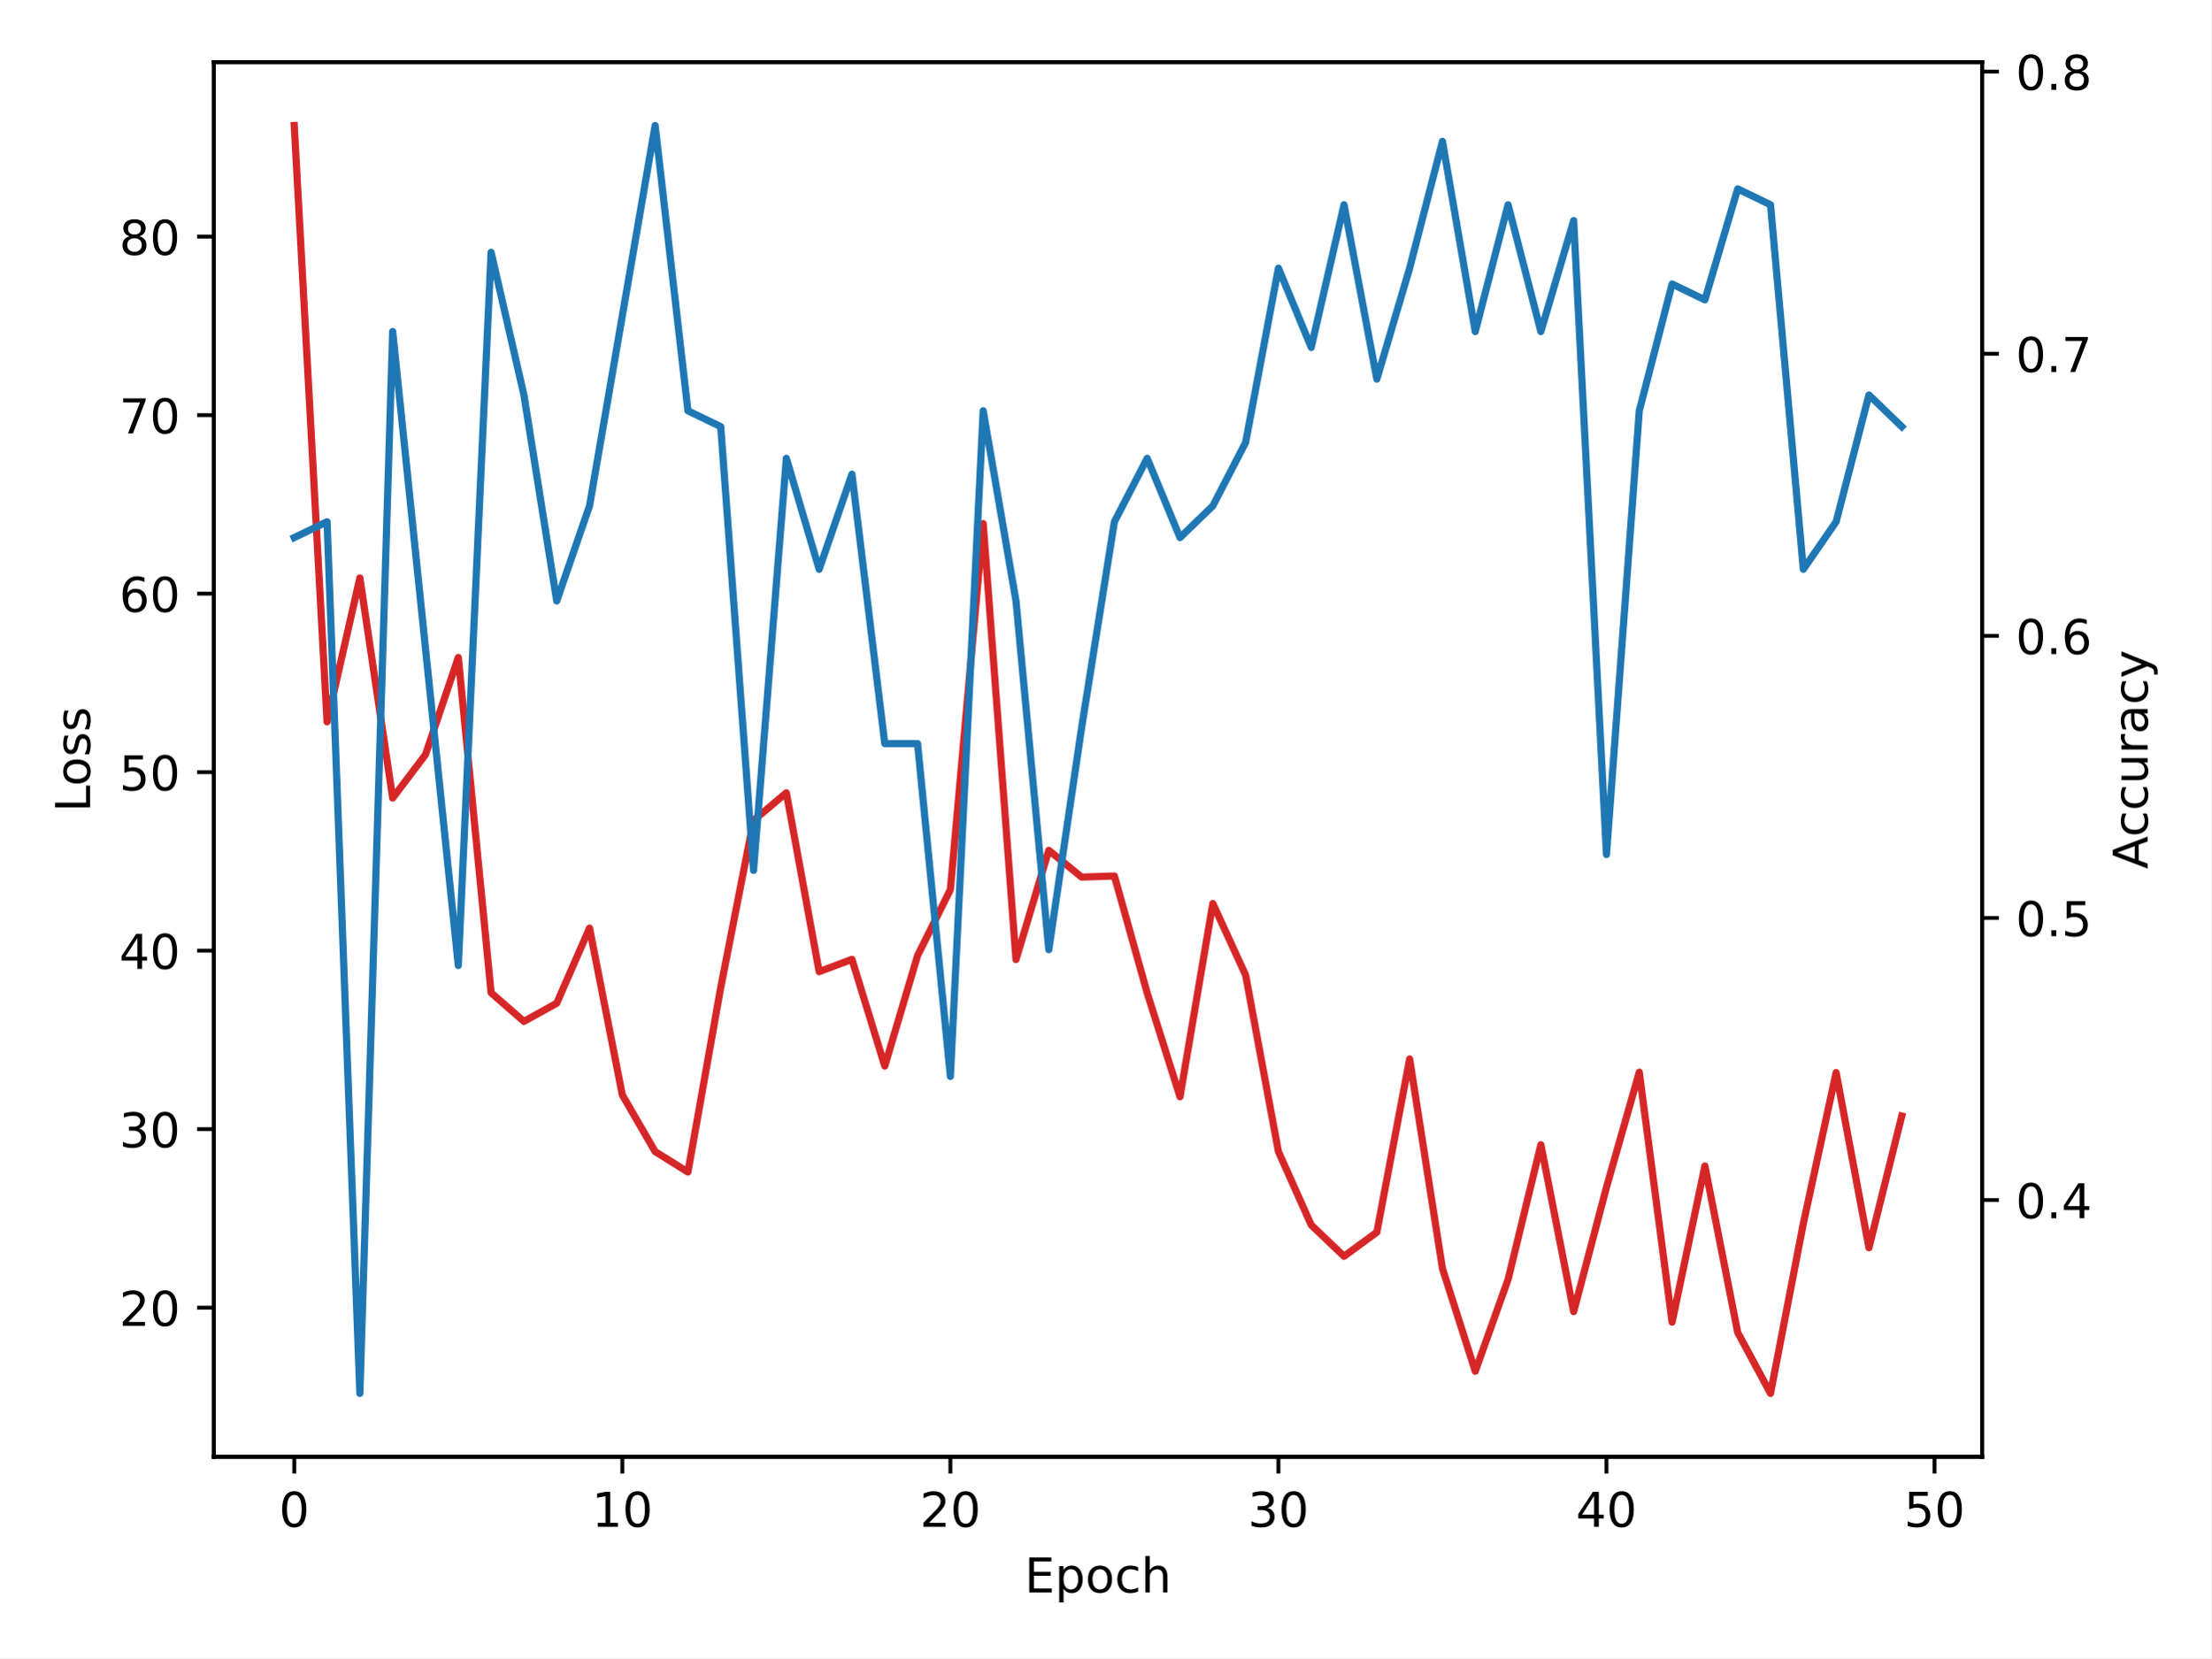
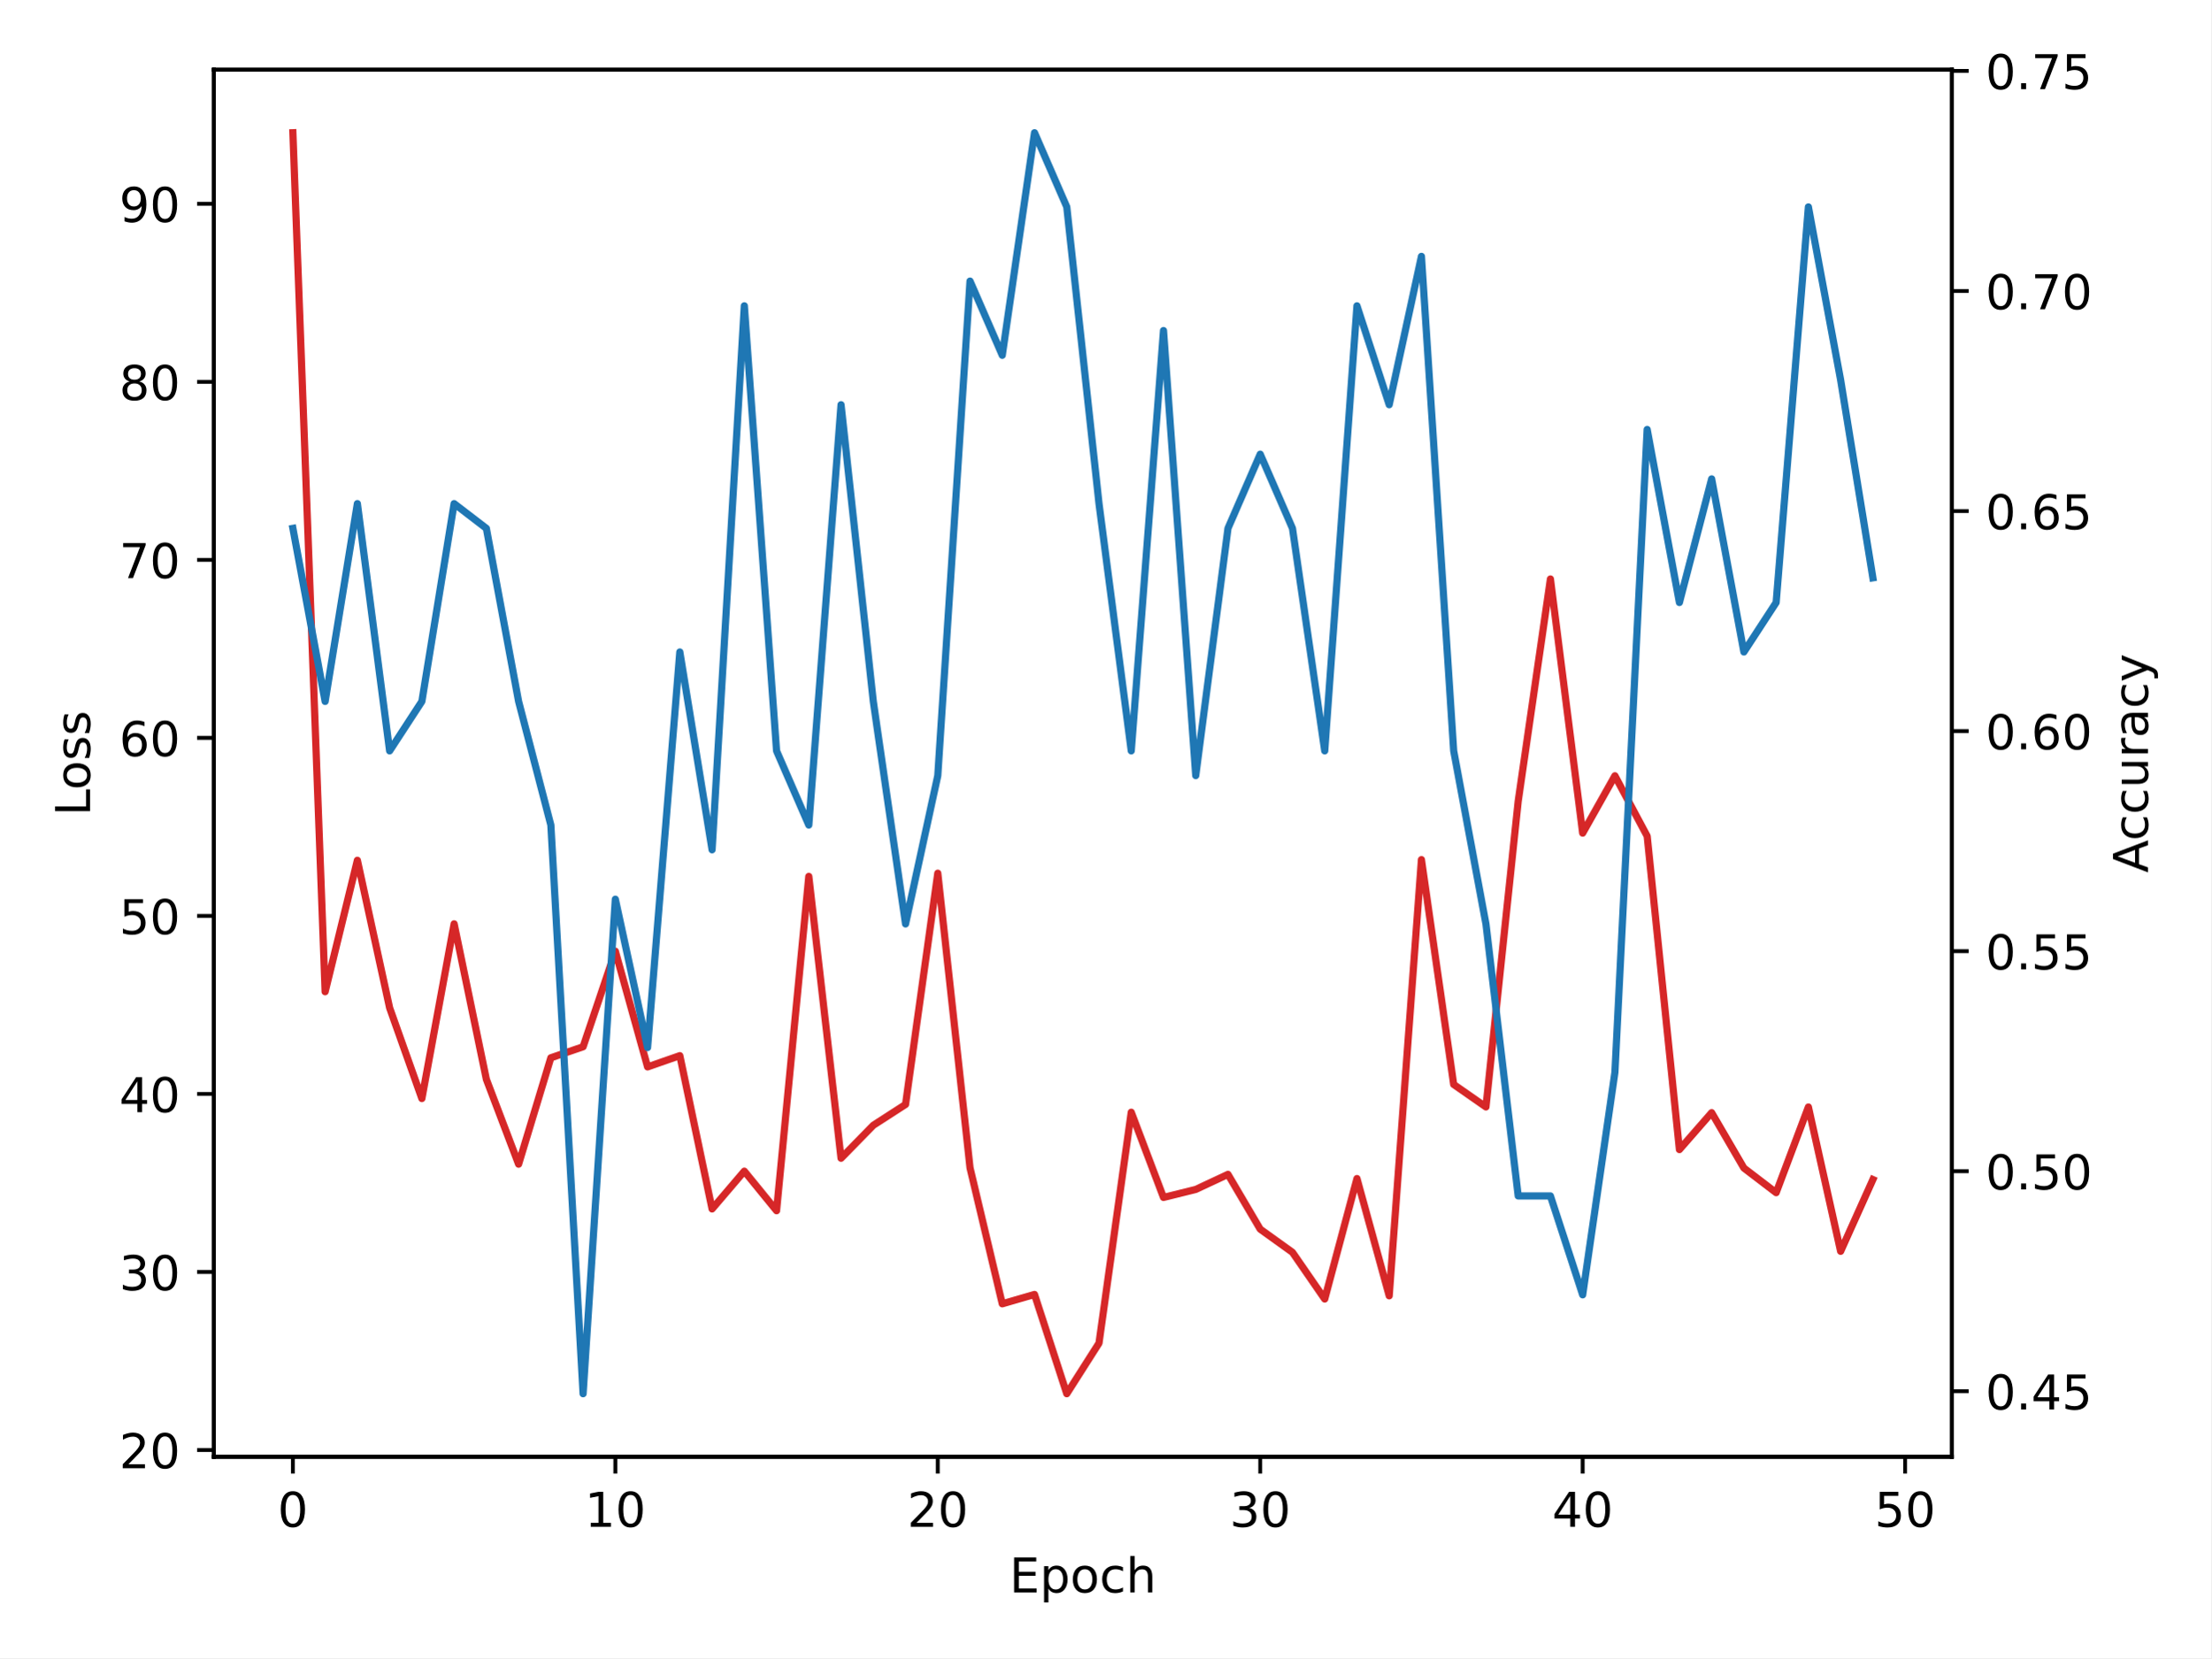
<svg xmlns="http://www.w3.org/2000/svg" xmlns:xlink="http://www.w3.org/1999/xlink" height="345.6pt" version="1.1" viewBox="0 0 460.8 345.6" width="460.8pt">
  <defs>
    <style type="text/css">
*{stroke-linecap:butt;stroke-linejoin:round;}
  </style>
  </defs>
  <g id="figure_1">
    <g id="patch_1">
      <path d="M 0 345.6  L 460.8 345.6  L 460.8 0  L 0 0  z " style="fill:#ffffff;" />
    </g>
    <g id="axes_1">
      <g id="patch_2">
-         <path d="M 44.57 303.64  L 413.08 303.64  L 413.08 12.946  L 44.57 12.946  z " style="fill:#ffffff;" />
+         <path d="M 44.57 303.64  L 406.78 303.64  L 406.78 14.523  L 44.57 14.523  z " style="fill:#ffffff;" />
      </g>
      <g id="matplotlib.axis_1">
        <g id="xtick_1">
          <g id="line2d_1">
            <defs>
-               <path d="M 0 0  L 0 3.5  " id="m0010be271e" style="stroke:#000000;stroke-width:0.8;" />
-             </defs>
-             <g>
-               <use style="stroke:#000000;stroke-width:0.8;" x="61.32" xlink:href="#m0010be271e" y="303.64" />
+               <path d="M 0 0  L 0 3.5  " id="m98c3e117e2" style="stroke:#000000;stroke-width:0.8;" />
+             </defs>
+             <g>
+               <use style="stroke:#000000;stroke-width:0.8;" x="61.034" xlink:href="#m98c3e117e2" y="303.64" />
            </g>
          </g>
          <g id="text_1">
            <defs>
              <path d="M 31.781 66.406  Q 24.172 66.406 20.328 58.906  Q 16.5 51.422 16.5 36.375  Q 16.5 21.391 20.328 13.891  Q 24.172 6.391 31.781 6.391  Q 39.453 6.391 43.281 13.891  Q 47.125 21.391 47.125 36.375  Q 47.125 51.422 43.281 58.906  Q 39.453 66.406 31.781 66.406  z M 31.781 74.219  Q 44.047 74.219 50.516 64.516  Q 56.984 54.828 56.984 36.375  Q 56.984 17.969 50.516 8.266  Q 44.047 -1.422 31.781 -1.422  Q 19.531 -1.422 13.062 8.266  Q 6.594 17.969 6.594 36.375  Q 6.594 54.828 13.062 64.516  Q 19.531 74.219 31.781 74.219  z " id="DejaVuSans-48" />
            </defs>
-             <g transform="translate(58.1392 318.2384)scale(0.1 -0.1)">
+             <g transform="translate(57.85284 318.2384)scale(0.1 -0.1)">
              <use xlink:href="#DejaVuSans-48" />
            </g>
          </g>
        </g>
        <g id="xtick_2">
          <g id="line2d_2">
            <g>
-               <use style="stroke:#000000;stroke-width:0.8;" x="129.69" xlink:href="#m0010be271e" y="303.64" />
+               <use style="stroke:#000000;stroke-width:0.8;" x="128.234" xlink:href="#m98c3e117e2" y="303.64" />
            </g>
          </g>
          <g id="text_2">
            <defs>
              <path d="M 12.406 8.297  L 28.516 8.297  L 28.516 63.922  L 10.984 60.406  L 10.984 69.391  L 28.422 72.906  L 38.281 72.906  L 38.281 8.297  L 54.391 8.297  L 54.391 0  L 12.406 0  z " id="DejaVuSans-49" />
            </defs>
-             <g transform="translate(123.3272 318.2384)scale(0.1 -0.1)">
+             <g transform="translate(121.872 318.2384)scale(0.1 -0.1)">
              <use xlink:href="#DejaVuSans-49" />
              <use x="63.623" xlink:href="#DejaVuSans-48" />
            </g>
          </g>
        </g>
        <g id="xtick_3">
          <g id="line2d_3">
            <g>
-               <use style="stroke:#000000;stroke-width:0.8;" x="198.059" xlink:href="#m0010be271e" y="303.64" />
+               <use style="stroke:#000000;stroke-width:0.8;" x="195.435" xlink:href="#m98c3e117e2" y="303.64" />
            </g>
          </g>
          <g id="text_3">
            <defs>
              <path d="M 19.188 8.297  L 53.609 8.297  L 53.609 0  L 7.328 0  L 7.328 8.297  Q 12.938 14.109 22.625 23.891  Q 32.328 33.688 34.812 36.531  Q 39.547 41.844 41.422 45.531  Q 43.312 49.219 43.312 52.781  Q 43.312 58.594 39.234 62.25  Q 35.156 65.922 28.609 65.922  Q 23.969 65.922 18.812 64.312  Q 13.672 62.703 7.812 59.422  L 7.812 69.391  Q 13.766 71.781 18.938 73  Q 24.125 74.219 28.422 74.219  Q 39.75 74.219 46.484 68.547  Q 53.219 62.891 53.219 53.422  Q 53.219 48.922 51.531 44.891  Q 49.859 40.875 45.406 35.406  Q 44.188 33.984 37.641 27.219  Q 31.109 20.453 19.188 8.297  z " id="DejaVuSans-50" />
            </defs>
-             <g transform="translate(191.6964 318.2384)scale(0.1 -0.1)">
+             <g transform="translate(189.0723 318.2384)scale(0.1 -0.1)">
              <use xlink:href="#DejaVuSans-50" />
              <use x="63.623" xlink:href="#DejaVuSans-48" />
            </g>
          </g>
        </g>
        <g id="xtick_4">
          <g id="line2d_4">
            <g>
-               <use style="stroke:#000000;stroke-width:0.8;" x="266.428" xlink:href="#m0010be271e" y="303.64" />
+               <use style="stroke:#000000;stroke-width:0.8;" x="262.635" xlink:href="#m98c3e117e2" y="303.64" />
            </g>
          </g>
          <g id="text_4">
            <defs>
              <path d="M 40.578 39.312  Q 47.656 37.797 51.625 33  Q 55.609 28.219 55.609 21.188  Q 55.609 10.406 48.188 4.484  Q 40.766 -1.422 27.094 -1.422  Q 22.516 -1.422 17.656 -0.516  Q 12.797 0.391 7.625 2.203  L 7.625 11.719  Q 11.719 9.328 16.594 8.109  Q 21.484 6.891 26.812 6.891  Q 36.078 6.891 40.938 10.547  Q 45.797 14.203 45.797 21.188  Q 45.797 27.641 41.281 31.266  Q 36.766 34.906 28.719 34.906  L 20.219 34.906  L 20.219 43.016  L 29.109 43.016  Q 36.375 43.016 40.234 45.922  Q 44.094 48.828 44.094 54.297  Q 44.094 59.906 40.109 62.906  Q 36.141 65.922 28.719 65.922  Q 24.656 65.922 20.016 65.031  Q 15.375 64.156 9.812 62.312  L 9.812 71.094  Q 15.438 72.656 20.344 73.438  Q 25.25 74.219 29.594 74.219  Q 40.828 74.219 47.359 69.109  Q 53.906 64.016 53.906 55.328  Q 53.906 49.266 50.438 45.094  Q 46.969 40.922 40.578 39.312  z " id="DejaVuSans-51" />
            </defs>
-             <g transform="translate(260.0656 318.2384)scale(0.1 -0.1)">
+             <g transform="translate(256.2727 318.2384)scale(0.1 -0.1)">
              <use xlink:href="#DejaVuSans-51" />
              <use x="63.623" xlink:href="#DejaVuSans-48" />
            </g>
          </g>
        </g>
        <g id="xtick_5">
          <g id="line2d_5">
            <g>
-               <use style="stroke:#000000;stroke-width:0.8;" x="334.797" xlink:href="#m0010be271e" y="303.64" />
+               <use style="stroke:#000000;stroke-width:0.8;" x="329.836" xlink:href="#m98c3e117e2" y="303.64" />
            </g>
          </g>
          <g id="text_5">
            <defs>
              <path d="M 37.797 64.312  L 12.891 25.391  L 37.797 25.391  z M 35.203 72.906  L 47.609 72.906  L 47.609 25.391  L 58.016 25.391  L 58.016 17.188  L 47.609 17.188  L 47.609 0  L 37.797 0  L 37.797 17.188  L 4.891 17.188  L 4.891 26.703  z " id="DejaVuSans-52" />
            </defs>
-             <g transform="translate(328.4348 318.2384)scale(0.1 -0.1)">
+             <g transform="translate(323.4731 318.2384)scale(0.1 -0.1)">
              <use xlink:href="#DejaVuSans-52" />
              <use x="63.623" xlink:href="#DejaVuSans-48" />
            </g>
          </g>
        </g>
        <g id="xtick_6">
          <g id="line2d_6">
            <g>
-               <use style="stroke:#000000;stroke-width:0.8;" x="403.166" xlink:href="#m0010be271e" y="303.64" />
+               <use style="stroke:#000000;stroke-width:0.8;" x="397.036" xlink:href="#m98c3e117e2" y="303.64" />
            </g>
          </g>
          <g id="text_6">
            <defs>
              <path d="M 10.797 72.906  L 49.516 72.906  L 49.516 64.594  L 19.828 64.594  L 19.828 46.734  Q 21.969 47.469 24.109 47.828  Q 26.266 48.188 28.422 48.188  Q 40.625 48.188 47.75 41.5  Q 54.891 34.812 54.891 23.391  Q 54.891 11.625 47.562 5.094  Q 40.234 -1.422 26.906 -1.422  Q 22.312 -1.422 17.547 -0.641  Q 12.797 0.141 7.719 1.703  L 7.719 11.625  Q 12.109 9.234 16.797 8.062  Q 21.484 6.891 26.703 6.891  Q 35.156 6.891 40.078 11.328  Q 45.016 15.766 45.016 23.391  Q 45.016 31 40.078 35.438  Q 35.156 39.891 26.703 39.891  Q 22.75 39.891 18.812 39.016  Q 14.891 38.141 10.797 36.281  z " id="DejaVuSans-53" />
            </defs>
-             <g transform="translate(396.804 318.2384)scale(0.1 -0.1)">
+             <g transform="translate(390.6734 318.2384)scale(0.1 -0.1)">
              <use xlink:href="#DejaVuSans-53" />
              <use x="63.623" xlink:href="#DejaVuSans-48" />
            </g>
          </g>
        </g>
        <g id="text_7">
          <defs>
            <path d="M 9.812 72.906  L 55.906 72.906  L 55.906 64.594  L 19.672 64.594  L 19.672 43.016  L 54.391 43.016  L 54.391 34.719  L 19.672 34.719  L 19.672 8.297  L 56.781 8.297  L 56.781 0  L 9.812 0  z " id="DejaVuSans-69" />
            <path d="M 18.109 8.203  L 18.109 -20.797  L 9.078 -20.797  L 9.078 54.688  L 18.109 54.688  L 18.109 46.391  Q 20.953 51.266 25.266 53.625  Q 29.594 56 35.594 56  Q 45.562 56 51.781 48.094  Q 58.016 40.188 58.016 27.297  Q 58.016 14.406 51.781 6.484  Q 45.562 -1.422 35.594 -1.422  Q 29.594 -1.422 25.266 0.953  Q 20.953 3.328 18.109 8.203  z M 48.688 27.297  Q 48.688 37.203 44.609 42.844  Q 40.531 48.484 33.406 48.484  Q 26.266 48.484 22.188 42.844  Q 18.109 37.203 18.109 27.297  Q 18.109 17.391 22.188 11.75  Q 26.266 6.109 33.406 6.109  Q 40.531 6.109 44.609 11.75  Q 48.688 17.391 48.688 27.297  z " id="DejaVuSans-112" />
            <path d="M 30.609 48.391  Q 23.391 48.391 19.188 42.75  Q 14.984 37.109 14.984 27.297  Q 14.984 17.484 19.156 11.844  Q 23.344 6.203 30.609 6.203  Q 37.797 6.203 41.984 11.859  Q 46.188 17.531 46.188 27.297  Q 46.188 37.016 41.984 42.703  Q 37.797 48.391 30.609 48.391  z M 30.609 56  Q 42.328 56 49.016 48.375  Q 55.719 40.766 55.719 27.297  Q 55.719 13.875 49.016 6.219  Q 42.328 -1.422 30.609 -1.422  Q 18.844 -1.422 12.172 6.219  Q 5.516 13.875 5.516 27.297  Q 5.516 40.766 12.172 48.375  Q 18.844 56 30.609 56  z " id="DejaVuSans-111" />
            <path d="M 48.781 52.594  L 48.781 44.188  Q 44.969 46.297 41.141 47.344  Q 37.312 48.391 33.406 48.391  Q 24.656 48.391 19.812 42.844  Q 14.984 37.312 14.984 27.297  Q 14.984 17.281 19.812 11.734  Q 24.656 6.203 33.406 6.203  Q 37.312 6.203 41.141 7.25  Q 44.969 8.297 48.781 10.406  L 48.781 2.094  Q 45.016 0.344 40.984 -0.531  Q 36.969 -1.422 32.422 -1.422  Q 20.062 -1.422 12.781 6.344  Q 5.516 14.109 5.516 27.297  Q 5.516 40.672 12.859 48.328  Q 20.219 56 33.016 56  Q 37.156 56 41.109 55.141  Q 45.062 54.297 48.781 52.594  z " id="DejaVuSans-99" />
            <path d="M 54.891 33.016  L 54.891 0  L 45.906 0  L 45.906 32.719  Q 45.906 40.484 42.875 44.328  Q 39.844 48.188 33.797 48.188  Q 26.516 48.188 22.312 43.547  Q 18.109 38.922 18.109 30.906  L 18.109 0  L 9.078 0  L 9.078 75.984  L 18.109 75.984  L 18.109 46.188  Q 21.344 51.125 25.703 53.562  Q 30.078 56 35.797 56  Q 45.219 56 50.047 50.172  Q 54.891 44.344 54.891 33.016  z " id="DejaVuSans-104" />
          </defs>
-           <g transform="translate(213.5141 331.9166)scale(0.1 -0.1)">
+           <g transform="translate(210.3641 331.9166)scale(0.1 -0.1)">
            <use xlink:href="#DejaVuSans-69" />
            <use x="63.184" xlink:href="#DejaVuSans-112" />
            <use x="126.66" xlink:href="#DejaVuSans-111" />
            <use x="187.842" xlink:href="#DejaVuSans-99" />
            <use x="242.822" xlink:href="#DejaVuSans-104" />
          </g>
        </g>
      </g>
      <g id="matplotlib.axis_2">
        <g id="ytick_1">
          <g id="line2d_7">
            <defs>
-               <path d="M 0 0  L -3.5 0  " id="m83cbbf82ac" style="stroke:#000000;stroke-width:0.8;" />
-             </defs>
-             <g>
-               <use style="stroke:#000000;stroke-width:0.8;" x="44.57" xlink:href="#m83cbbf82ac" y="272.561" />
+               <path d="M 0 0  L -3.5 0  " id="m51b8d7d854" style="stroke:#000000;stroke-width:0.8;" />
+             </defs>
+             <g>
+               <use style="stroke:#000000;stroke-width:0.8;" x="44.57" xlink:href="#m51b8d7d854" y="302.23" />
            </g>
          </g>
          <g id="text_8">
-             <g transform="translate(24.845 276.3604)scale(0.1 -0.1)">
+             <g transform="translate(24.845 306.0296)scale(0.1 -0.1)">
              <use xlink:href="#DejaVuSans-50" />
              <use x="63.623" xlink:href="#DejaVuSans-48" />
            </g>
          </g>
        </g>
        <g id="ytick_2">
          <g id="line2d_8">
            <g>
-               <use style="stroke:#000000;stroke-width:0.8;" x="44.57" xlink:href="#m83cbbf82ac" y="235.353" />
+               <use style="stroke:#000000;stroke-width:0.8;" x="44.57" xlink:href="#m51b8d7d854" y="265.122" />
            </g>
          </g>
          <g id="text_9">
-             <g transform="translate(24.845 239.1522)scale(0.1 -0.1)">
+             <g transform="translate(24.845 268.9212)scale(0.1 -0.1)">
              <use xlink:href="#DejaVuSans-51" />
              <use x="63.623" xlink:href="#DejaVuSans-48" />
            </g>
          </g>
        </g>
        <g id="ytick_3">
          <g id="line2d_9">
            <g>
-               <use style="stroke:#000000;stroke-width:0.8;" x="44.57" xlink:href="#m83cbbf82ac" y="198.145" />
+               <use style="stroke:#000000;stroke-width:0.8;" x="44.57" xlink:href="#m51b8d7d854" y="228.014" />
            </g>
          </g>
          <g id="text_10">
-             <g transform="translate(24.845 201.9441)scale(0.1 -0.1)">
+             <g transform="translate(24.845 231.8127)scale(0.1 -0.1)">
              <use xlink:href="#DejaVuSans-52" />
              <use x="63.623" xlink:href="#DejaVuSans-48" />
            </g>
          </g>
        </g>
        <g id="ytick_4">
          <g id="line2d_10">
            <g>
-               <use style="stroke:#000000;stroke-width:0.8;" x="44.57" xlink:href="#m83cbbf82ac" y="160.937" />
+               <use style="stroke:#000000;stroke-width:0.8;" x="44.57" xlink:href="#m51b8d7d854" y="190.905" />
            </g>
          </g>
          <g id="text_11">
-             <g transform="translate(24.845 164.736)scale(0.1 -0.1)">
+             <g transform="translate(24.845 194.7043)scale(0.1 -0.1)">
              <use xlink:href="#DejaVuSans-53" />
              <use x="63.623" xlink:href="#DejaVuSans-48" />
            </g>
          </g>
        </g>
        <g id="ytick_5">
          <g id="line2d_11">
            <g>
-               <use style="stroke:#000000;stroke-width:0.8;" x="44.57" xlink:href="#m83cbbf82ac" y="123.729" />
+               <use style="stroke:#000000;stroke-width:0.8;" x="44.57" xlink:href="#m51b8d7d854" y="153.797" />
            </g>
          </g>
          <g id="text_12">
            <defs>
              <path d="M 33.016 40.375  Q 26.375 40.375 22.484 35.828  Q 18.609 31.297 18.609 23.391  Q 18.609 15.531 22.484 10.953  Q 26.375 6.391 33.016 6.391  Q 39.656 6.391 43.531 10.953  Q 47.406 15.531 47.406 23.391  Q 47.406 31.297 43.531 35.828  Q 39.656 40.375 33.016 40.375  z M 52.594 71.297  L 52.594 62.312  Q 48.875 64.062 45.094 64.984  Q 41.312 65.922 37.594 65.922  Q 27.828 65.922 22.672 59.328  Q 17.531 52.734 16.797 39.406  Q 19.672 43.656 24.016 45.922  Q 28.375 48.188 33.594 48.188  Q 44.578 48.188 50.953 41.516  Q 57.328 34.859 57.328 23.391  Q 57.328 12.156 50.688 5.359  Q 44.047 -1.422 33.016 -1.422  Q 20.359 -1.422 13.672 8.266  Q 6.984 17.969 6.984 36.375  Q 6.984 53.656 15.188 63.938  Q 23.391 74.219 37.203 74.219  Q 40.922 74.219 44.703 73.484  Q 48.484 72.75 52.594 71.297  z " id="DejaVuSans-54" />
            </defs>
-             <g transform="translate(24.845 127.5279)scale(0.1 -0.1)">
+             <g transform="translate(24.845 157.5959)scale(0.1 -0.1)">
              <use xlink:href="#DejaVuSans-54" />
              <use x="63.623" xlink:href="#DejaVuSans-48" />
            </g>
          </g>
        </g>
        <g id="ytick_6">
          <g id="line2d_12">
            <g>
-               <use style="stroke:#000000;stroke-width:0.8;" x="44.57" xlink:href="#m83cbbf82ac" y="86.521" />
+               <use style="stroke:#000000;stroke-width:0.8;" x="44.57" xlink:href="#m51b8d7d854" y="116.688" />
            </g>
          </g>
          <g id="text_13">
            <defs>
              <path d="M 8.203 72.906  L 55.078 72.906  L 55.078 68.703  L 28.609 0  L 18.312 0  L 43.219 64.594  L 8.203 64.594  z " id="DejaVuSans-55" />
            </defs>
-             <g transform="translate(24.845 90.31975)scale(0.1 -0.1)">
+             <g transform="translate(24.845 120.4875)scale(0.1 -0.1)">
              <use xlink:href="#DejaVuSans-55" />
              <use x="63.623" xlink:href="#DejaVuSans-48" />
            </g>
          </g>
        </g>
        <g id="ytick_7">
          <g id="line2d_13">
            <g>
-               <use style="stroke:#000000;stroke-width:0.8;" x="44.57" xlink:href="#m83cbbf82ac" y="49.312" />
+               <use style="stroke:#000000;stroke-width:0.8;" x="44.57" xlink:href="#m51b8d7d854" y="79.58" />
            </g>
          </g>
          <g id="text_14">
            <defs>
              <path d="M 31.781 34.625  Q 24.75 34.625 20.719 30.859  Q 16.703 27.094 16.703 20.516  Q 16.703 13.922 20.719 10.156  Q 24.75 6.391 31.781 6.391  Q 38.812 6.391 42.859 10.172  Q 46.922 13.969 46.922 20.516  Q 46.922 27.094 42.891 30.859  Q 38.875 34.625 31.781 34.625  z M 21.922 38.812  Q 15.578 40.375 12.031 44.719  Q 8.5 49.078 8.5 55.328  Q 8.5 64.062 14.719 69.141  Q 20.953 74.219 31.781 74.219  Q 42.672 74.219 48.875 69.141  Q 55.078 64.062 55.078 55.328  Q 55.078 49.078 51.531 44.719  Q 48 40.375 41.703 38.812  Q 48.828 37.156 52.797 32.312  Q 56.781 27.484 56.781 20.516  Q 56.781 9.906 50.312 4.234  Q 43.844 -1.422 31.781 -1.422  Q 19.734 -1.422 13.25 4.234  Q 6.781 9.906 6.781 20.516  Q 6.781 27.484 10.781 32.312  Q 14.797 37.156 21.922 38.812  z M 18.312 54.391  Q 18.312 48.734 21.844 45.562  Q 25.391 42.391 31.781 42.391  Q 38.141 42.391 41.719 45.562  Q 45.312 48.734 45.312 54.391  Q 45.312 60.062 41.719 63.234  Q 38.141 66.406 31.781 66.406  Q 25.391 66.406 21.844 63.234  Q 18.312 60.062 18.312 54.391  z " id="DejaVuSans-56" />
            </defs>
-             <g transform="translate(24.845 53.11162)scale(0.1 -0.1)">
+             <g transform="translate(24.845 83.37908)scale(0.1 -0.1)">
              <use xlink:href="#DejaVuSans-56" />
              <use x="63.623" xlink:href="#DejaVuSans-48" />
            </g>
          </g>
        </g>
-         <g id="text_15">
+         <g id="ytick_8">
+           <g id="line2d_14">
+             <g>
+               <use style="stroke:#000000;stroke-width:0.8;" x="44.57" xlink:href="#m51b8d7d854" y="42.471" />
+             </g>
+           </g>
+           <g id="text_15">
+             <defs>
+               <path d="M 10.984 1.516  L 10.984 10.5  Q 14.703 8.734 18.5 7.812  Q 22.312 6.891 25.984 6.891  Q 35.75 6.891 40.891 13.453  Q 46.047 20.016 46.781 33.406  Q 43.953 29.203 39.594 26.953  Q 35.25 24.703 29.984 24.703  Q 19.047 24.703 12.672 31.312  Q 6.297 37.938 6.297 49.422  Q 6.297 60.641 12.938 67.422  Q 19.578 74.219 30.609 74.219  Q 43.266 74.219 49.922 64.516  Q 56.594 54.828 56.594 36.375  Q 56.594 19.141 48.406 8.859  Q 40.234 -1.422 26.422 -1.422  Q 22.703 -1.422 18.891 -0.688  Q 15.094 0.047 10.984 1.516  z M 30.609 32.422  Q 37.25 32.422 41.125 36.953  Q 45.016 41.5 45.016 49.422  Q 45.016 57.281 41.125 61.844  Q 37.25 66.406 30.609 66.406  Q 23.969 66.406 20.094 61.844  Q 16.219 57.281 16.219 49.422  Q 16.219 41.5 20.094 36.953  Q 23.969 32.422 30.609 32.422  z " id="DejaVuSans-57" />
+             </defs>
+             <g transform="translate(24.845 46.27066)scale(0.1 -0.1)">
+               <use xlink:href="#DejaVuSans-57" />
+               <use x="63.623" xlink:href="#DejaVuSans-48" />
+             </g>
+           </g>
+         </g>
+         <g id="text_16">
          <defs>
            <path d="M 9.812 72.906  L 19.672 72.906  L 19.672 8.297  L 55.172 8.297  L 55.172 0  L 9.812 0  z " id="DejaVuSans-76" />
            <path d="M 44.281 53.078  L 44.281 44.578  Q 40.484 46.531 36.375 47.5  Q 32.281 48.484 27.875 48.484  Q 21.188 48.484 17.844 46.438  Q 14.5 44.391 14.5 40.281  Q 14.5 37.156 16.891 35.375  Q 19.281 33.594 26.516 31.984  L 29.594 31.297  Q 39.156 29.25 43.188 25.516  Q 47.219 21.781 47.219 15.094  Q 47.219 7.469 41.188 3.016  Q 35.156 -1.422 24.609 -1.422  Q 20.219 -1.422 15.453 -0.562  Q 10.688 0.297 5.422 2  L 5.422 11.281  Q 10.406 8.688 15.234 7.391  Q 20.062 6.109 24.812 6.109  Q 31.156 6.109 34.562 8.281  Q 37.984 10.453 37.984 14.406  Q 37.984 18.062 35.516 20.016  Q 33.062 21.969 24.703 23.781  L 21.578 24.516  Q 13.234 26.266 9.516 29.906  Q 5.812 33.547 5.812 39.891  Q 5.812 47.609 11.281 51.797  Q 16.75 56 26.812 56  Q 31.781 56 36.172 55.266  Q 40.578 54.547 44.281 53.078  z " id="DejaVuSans-115" />
          </defs>
-           <g transform="translate(18.76531 169.26)rotate(-90)scale(0.1 -0.1)">
+           <g transform="translate(18.76531 170.0486)rotate(-90)scale(0.1 -0.1)">
            <use xlink:href="#DejaVuSans-76" />
            <use x="53.963" xlink:href="#DejaVuSans-111" />
            <use x="115.145" xlink:href="#DejaVuSans-115" />
            <use x="167.244" xlink:href="#DejaVuSans-115" />
          </g>
        </g>
      </g>
-       <g id="line2d_14">
-         <path clip-path="url(#pbd93ca70a0)" d="M 61.32 26.159  L 68.157 150.454  L 74.994 120.457  L 81.831 166.338  L 88.668 157.286  L 95.505 137.036  L 102.342 206.925  L 109.179 212.896  L 116.016 209.106  L 122.853 193.448  L 129.69 228.218  L 136.527 240.025  L 143.363 244.29  L 150.2 205.805  L 157.037 171.002  L 163.874 165.246  L 170.711 202.521  L 177.548 199.959  L 184.385 222.201  L 191.222 199.179  L 198.059 185.42  L 204.896 109.138  L 211.733 200.004  L 218.57 177.235  L 225.407 182.813  L 232.243 182.587  L 239.08 206.966  L 245.917 228.607  L 252.754 188.318  L 259.591 203.233  L 266.428 240.033  L 273.265 255.328  L 280.102 261.852  L 286.939 256.834  L 293.776 220.719  L 300.613 264.395  L 307.45 285.812  L 314.287 266.69  L 321.123 238.601  L 327.96 273.39  L 334.797 247.461  L 341.634 223.474  L 348.471 275.579  L 355.308 243.026  L 362.145 277.721  L 368.982 290.427  L 375.819 255.031  L 382.656 223.566  L 389.493 260.069  L 396.33 232.62  " style="fill:none;stroke:#d62728;stroke-linecap:square;stroke-width:1.5;" />
+       <g id="line2d_15">
+         <path clip-path="url(#p6fdc4ec6de)" d="M 61.034 27.665  L 67.754 206.707  L 74.474 179.312  L 81.194 210.066  L 87.914 228.976  L 94.634 192.56  L 101.354 224.958  L 108.074 242.65  L 114.794 220.478  L 121.514 218.181  L 128.234 198.26  L 134.954 222.376  L 141.675 220.031  L 148.395 251.983  L 155.115 244.11  L 161.835 252.352  L 168.555 182.668  L 175.275 241.417  L 181.995 234.544  L 188.715 230.207  L 195.435 182.003  L 202.155 243.414  L 208.875 271.755  L 215.595 269.805  L 222.315 290.498  L 229.035 279.945  L 235.755 231.824  L 242.475 249.586  L 249.195 247.918  L 255.915 244.776  L 262.635 256.2  L 269.355 261.026  L 276.075 270.76  L 282.795 245.648  L 289.515 270.089  L 296.235 179.174  L 302.955 226.04  L 309.675 230.722  L 316.396 167.008  L 323.116 120.68  L 329.836 173.646  L 336.556 161.693  L 343.276 174.273  L 349.996 239.608  L 356.716 231.918  L 363.436 243.46  L 370.156 248.596  L 376.876 230.735  L 383.596 260.815  L 390.316 245.86  " style="fill:none;stroke:#d62728;stroke-linecap:square;stroke-width:1.5;" />
      </g>
      <g id="patch_3">
-         <path d="M 44.57 303.64  L 44.57 12.946  " style="fill:none;stroke:#000000;stroke-linecap:square;stroke-linejoin:miter;stroke-width:0.8;" />
+         <path d="M 44.57 303.64  L 44.57 14.523  " style="fill:none;stroke:#000000;stroke-linecap:square;stroke-linejoin:miter;stroke-width:0.8;" />
      </g>
      <g id="patch_4">
-         <path d="M 413.08 303.64  L 413.08 12.946  " style="fill:none;stroke:#000000;stroke-linecap:square;stroke-linejoin:miter;stroke-width:0.8;" />
+         <path d="M 406.78 303.64  L 406.78 14.523  " style="fill:none;stroke:#000000;stroke-linecap:square;stroke-linejoin:miter;stroke-width:0.8;" />
      </g>
      <g id="patch_5">
-         <path d="M 44.57 303.64  L 413.08 303.64  " style="fill:none;stroke:#000000;stroke-linecap:square;stroke-linejoin:miter;stroke-width:0.8;" />
+         <path d="M 44.57 303.64  L 406.78 303.64  " style="fill:none;stroke:#000000;stroke-linecap:square;stroke-linejoin:miter;stroke-width:0.8;" />
      </g>
      <g id="patch_6">
-         <path d="M 44.57 12.946  L 413.08 12.946  " style="fill:none;stroke:#000000;stroke-linecap:square;stroke-linejoin:miter;stroke-width:0.8;" />
+         <path d="M 44.57 14.523  L 406.78 14.523  " style="fill:none;stroke:#000000;stroke-linecap:square;stroke-linejoin:miter;stroke-width:0.8;" />
      </g>
    </g>
    <g id="axes_2">
      <g id="matplotlib.axis_3">
-         <g id="ytick_8">
-           <g id="line2d_15">
-             <defs>
-               <path d="M 0 0  L 3.5 0  " id="m83ca397e4e" style="stroke:#000000;stroke-width:0.8;" />
-             </defs>
-             <g>
-               <use style="stroke:#000000;stroke-width:0.8;" x="413.08" xlink:href="#m83ca397e4e" y="250.126" />
-             </g>
-           </g>
-           <g id="text_16">
-             <defs>
-               <path d="M 10.688 12.406  L 21 12.406  L 21 0  L 10.688 0  z " id="DejaVuSans-46" />
-             </defs>
-             <g transform="translate(420.08 253.925)scale(0.1 -0.1)">
-               <use xlink:href="#DejaVuSans-48" />
-               <use x="63.623" xlink:href="#DejaVuSans-46" />
-               <use x="95.41" xlink:href="#DejaVuSans-52" />
-             </g>
-           </g>
-         </g>
        <g id="ytick_9">
          <g id="line2d_16">
-             <g>
-               <use style="stroke:#000000;stroke-width:0.8;" x="413.08" xlink:href="#m83ca397e4e" y="191.326" />
+             <defs>
+               <path d="M 0 0  L 3.5 0  " id="m98050dc84c" style="stroke:#000000;stroke-width:0.8;" />
+             </defs>
+             <g>
+               <use style="stroke:#000000;stroke-width:0.8;" x="406.78" xlink:href="#m98050dc84c" y="289.983" />
            </g>
          </g>
          <g id="text_17">
-             <g transform="translate(420.08 195.1255)scale(0.1 -0.1)">
-               <use xlink:href="#DejaVuSans-48" />
-               <use x="63.623" xlink:href="#DejaVuSans-46" />
-               <use x="95.41" xlink:href="#DejaVuSans-53" />
+             <defs>
+               <path d="M 10.688 12.406  L 21 12.406  L 21 0  L 10.688 0  z " id="DejaVuSans-46" />
+             </defs>
+             <g transform="translate(413.78 293.7822)scale(0.1 -0.1)">
+               <use xlink:href="#DejaVuSans-48" />
+               <use x="63.623" xlink:href="#DejaVuSans-46" />
+               <use x="95.41" xlink:href="#DejaVuSans-52" />
+               <use x="159.033" xlink:href="#DejaVuSans-53" />
            </g>
          </g>
        </g>
        <g id="ytick_10">
          <g id="line2d_17">
            <g>
-               <use style="stroke:#000000;stroke-width:0.8;" x="413.08" xlink:href="#m83ca397e4e" y="132.527" />
+               <use style="stroke:#000000;stroke-width:0.8;" x="406.78" xlink:href="#m98050dc84c" y="244.116" />
            </g>
          </g>
          <g id="text_18">
-             <g transform="translate(420.08 136.3259)scale(0.1 -0.1)">
-               <use xlink:href="#DejaVuSans-48" />
-               <use x="63.623" xlink:href="#DejaVuSans-46" />
-               <use x="95.41" xlink:href="#DejaVuSans-54" />
+             <g transform="translate(413.78 247.9151)scale(0.1 -0.1)">
+               <use xlink:href="#DejaVuSans-48" />
+               <use x="63.623" xlink:href="#DejaVuSans-46" />
+               <use x="95.41" xlink:href="#DejaVuSans-53" />
+               <use x="159.033" xlink:href="#DejaVuSans-48" />
            </g>
          </g>
        </g>
        <g id="ytick_11">
          <g id="line2d_18">
            <g>
-               <use style="stroke:#000000;stroke-width:0.8;" x="413.08" xlink:href="#m83ca397e4e" y="73.727" />
+               <use style="stroke:#000000;stroke-width:0.8;" x="406.78" xlink:href="#m98050dc84c" y="198.249" />
            </g>
          </g>
          <g id="text_19">
-             <g transform="translate(420.08 77.52638)scale(0.1 -0.1)">
-               <use xlink:href="#DejaVuSans-48" />
-               <use x="63.623" xlink:href="#DejaVuSans-46" />
-               <use x="95.41" xlink:href="#DejaVuSans-55" />
+             <g transform="translate(413.78 202.048)scale(0.1 -0.1)">
+               <use xlink:href="#DejaVuSans-48" />
+               <use x="63.623" xlink:href="#DejaVuSans-46" />
+               <use x="95.41" xlink:href="#DejaVuSans-53" />
+               <use x="159.033" xlink:href="#DejaVuSans-53" />
            </g>
          </g>
        </g>
        <g id="ytick_12">
          <g id="line2d_19">
            <g>
-               <use style="stroke:#000000;stroke-width:0.8;" x="413.08" xlink:href="#m83ca397e4e" y="14.928" />
+               <use style="stroke:#000000;stroke-width:0.8;" x="406.78" xlink:href="#m98050dc84c" y="152.382" />
            </g>
          </g>
          <g id="text_20">
-             <g transform="translate(420.08 18.72683)scale(0.1 -0.1)">
-               <use xlink:href="#DejaVuSans-48" />
-               <use x="63.623" xlink:href="#DejaVuSans-46" />
-               <use x="95.41" xlink:href="#DejaVuSans-56" />
-             </g>
-           </g>
-         </g>
-         <g id="text_21">
+             <g transform="translate(413.78 156.1809)scale(0.1 -0.1)">
+               <use xlink:href="#DejaVuSans-48" />
+               <use x="63.623" xlink:href="#DejaVuSans-46" />
+               <use x="95.41" xlink:href="#DejaVuSans-54" />
+               <use x="159.033" xlink:href="#DejaVuSans-48" />
+             </g>
+           </g>
+         </g>
+         <g id="ytick_13">
+           <g id="line2d_20">
+             <g>
+               <use style="stroke:#000000;stroke-width:0.8;" x="406.78" xlink:href="#m98050dc84c" y="106.515" />
+             </g>
+           </g>
+           <g id="text_21">
+             <g transform="translate(413.78 110.3139)scale(0.1 -0.1)">
+               <use xlink:href="#DejaVuSans-48" />
+               <use x="63.623" xlink:href="#DejaVuSans-46" />
+               <use x="95.41" xlink:href="#DejaVuSans-54" />
+               <use x="159.033" xlink:href="#DejaVuSans-53" />
+             </g>
+           </g>
+         </g>
+         <g id="ytick_14">
+           <g id="line2d_21">
+             <g>
+               <use style="stroke:#000000;stroke-width:0.8;" x="406.78" xlink:href="#m98050dc84c" y="60.648" />
+             </g>
+           </g>
+           <g id="text_22">
+             <g transform="translate(413.78 64.4468)scale(0.1 -0.1)">
+               <use xlink:href="#DejaVuSans-48" />
+               <use x="63.623" xlink:href="#DejaVuSans-46" />
+               <use x="95.41" xlink:href="#DejaVuSans-55" />
+               <use x="159.033" xlink:href="#DejaVuSans-48" />
+             </g>
+           </g>
+         </g>
+         <g id="ytick_15">
+           <g id="line2d_22">
+             <g>
+               <use style="stroke:#000000;stroke-width:0.8;" x="406.78" xlink:href="#m98050dc84c" y="14.781" />
+             </g>
+           </g>
+           <g id="text_23">
+             <g transform="translate(413.78 18.57972)scale(0.1 -0.1)">
+               <use xlink:href="#DejaVuSans-48" />
+               <use x="63.623" xlink:href="#DejaVuSans-46" />
+               <use x="95.41" xlink:href="#DejaVuSans-55" />
+               <use x="159.033" xlink:href="#DejaVuSans-53" />
+             </g>
+           </g>
+         </g>
+         <g id="text_24">
          <defs>
            <path d="M 34.188 63.188  L 20.797 26.906  L 47.609 26.906  z M 28.609 72.906  L 39.797 72.906  L 67.578 0  L 57.328 0  L 50.688 18.703  L 17.828 18.703  L 11.188 0  L 0.781 0  z " id="DejaVuSans-65" />
            <path d="M 8.5 21.578  L 8.5 54.688  L 17.484 54.688  L 17.484 21.922  Q 17.484 14.156 20.5 10.266  Q 23.531 6.391 29.594 6.391  Q 36.859 6.391 41.078 11.031  Q 45.312 15.672 45.312 23.688  L 45.312 54.688  L 54.297 54.688  L 54.297 0  L 45.312 0  L 45.312 8.406  Q 42.047 3.422 37.719 1  Q 33.406 -1.422 27.688 -1.422  Q 18.266 -1.422 13.375 4.438  Q 8.5 10.297 8.5 21.578  z M 31.109 56  z " id="DejaVuSans-117" />
            <path d="M 41.109 46.297  Q 39.594 47.172 37.812 47.578  Q 36.031 48 33.891 48  Q 26.266 48 22.188 43.047  Q 18.109 38.094 18.109 28.812  L 18.109 0  L 9.078 0  L 9.078 54.688  L 18.109 54.688  L 18.109 46.188  Q 20.953 51.172 25.484 53.578  Q 30.031 56 36.531 56  Q 37.453 56 38.578 55.875  Q 39.703 55.766 41.062 55.516  z " id="DejaVuSans-114" />
            <path d="M 34.281 27.484  Q 23.391 27.484 19.188 25  Q 14.984 22.516 14.984 16.5  Q 14.984 11.719 18.141 8.906  Q 21.297 6.109 26.703 6.109  Q 34.188 6.109 38.703 11.406  Q 43.219 16.703 43.219 25.484  L 43.219 27.484  z M 52.203 31.203  L 52.203 0  L 43.219 0  L 43.219 8.297  Q 40.141 3.328 35.547 0.953  Q 30.953 -1.422 24.312 -1.422  Q 15.922 -1.422 10.953 3.297  Q 6 8.016 6 15.922  Q 6 25.141 12.172 29.828  Q 18.359 34.516 30.609 34.516  L 43.219 34.516  L 43.219 35.406  Q 43.219 41.609 39.141 45  Q 35.062 48.391 27.688 48.391  Q 23 48.391 18.547 47.266  Q 14.109 46.141 10.016 43.891  L 10.016 52.203  Q 14.938 54.109 19.578 55.047  Q 24.219 56 28.609 56  Q 40.484 56 46.344 49.844  Q 52.203 43.703 52.203 31.203  z " id="DejaVuSans-97" />
            <path d="M 32.172 -5.078  Q 28.375 -14.844 24.75 -17.812  Q 21.141 -20.797 15.094 -20.797  L 7.906 -20.797  L 7.906 -13.281  L 13.188 -13.281  Q 16.891 -13.281 18.938 -11.516  Q 21 -9.766 23.484 -3.219  L 25.094 0.875  L 2.984 54.688  L 12.5 54.688  L 29.594 11.922  L 46.688 54.688  L 56.203 54.688  z " id="DejaVuSans-121" />
          </defs>
-           <g transform="translate(447.5816 181.1209)rotate(-90)scale(0.1 -0.1)">
+           <g transform="translate(447.6441 181.9095)rotate(-90)scale(0.1 -0.1)">
            <use xlink:href="#DejaVuSans-65" />
            <use x="66.658" xlink:href="#DejaVuSans-99" />
            <use x="121.639" xlink:href="#DejaVuSans-99" />
            <use x="176.619" xlink:href="#DejaVuSans-117" />
            <use x="239.998" xlink:href="#DejaVuSans-114" />
            <use x="281.111" xlink:href="#DejaVuSans-97" />
            <use x="342.391" xlink:href="#DejaVuSans-99" />
            <use x="397.371" xlink:href="#DejaVuSans-121" />
          </g>
        </g>
      </g>
-       <g id="line2d_20">
-         <path clip-path="url(#pbd93ca70a0)" d="M 61.32 112.046  L 68.157 108.743  L 74.994 290.427  L 81.831 69.102  L 88.668 135.169  L 95.505 201.236  L 102.342 52.586  L 109.179 82.316  L 116.016 125.259  L 122.853 105.439  L 129.69 65.799  L 136.527 26.159  L 143.363 85.619  L 150.2 88.923  L 157.037 181.416  L 163.874 95.529  L 170.711 118.653  L 177.548 98.833  L 184.385 154.989  L 191.222 154.989  L 198.059 224.36  L 204.896 85.619  L 211.733 125.259  L 218.57 197.933  L 225.407 151.686  L 232.243 108.743  L 239.08 95.529  L 245.917 112.046  L 252.754 105.439  L 259.591 92.226  L 266.428 55.889  L 273.265 72.406  L 280.102 42.676  L 286.939 79.013  L 293.776 55.889  L 300.613 29.462  L 307.45 69.102  L 314.287 42.676  L 321.123 69.102  L 327.96 45.979  L 334.797 178.113  L 341.634 85.619  L 348.471 59.192  L 355.308 62.496  L 362.145 39.372  L 368.982 42.676  L 375.819 118.653  L 382.656 108.743  L 389.493 82.316  L 396.33 88.923  " style="fill:none;stroke:#1f77b4;stroke-linecap:square;stroke-width:1.5;" />
+       <g id="line2d_23">
+         <path clip-path="url(#p6fdc4ec6de)" d="M 61.034 110.122  L 67.754 146.197  L 74.474 104.969  L 81.194 156.505  L 87.914 146.197  L 94.634 104.969  L 101.354 110.122  L 108.074 146.197  L 114.794 171.965  L 121.514 290.498  L 128.234 187.426  L 134.954 218.348  L 141.675 135.89  L 148.395 177.119  L 155.115 63.74  L 161.835 156.505  L 168.555 171.965  L 175.275 84.354  L 181.995 146.197  L 188.715 192.58  L 195.435 161.658  L 202.155 58.586  L 208.875 74.047  L 215.595 27.665  L 222.315 43.125  L 229.035 104.969  L 235.755 156.505  L 242.475 68.893  L 249.195 161.658  L 255.915 110.122  L 262.635 94.661  L 269.355 110.122  L 276.075 156.505  L 282.795 63.74  L 289.515 84.354  L 296.235 53.433  L 302.955 156.505  L 309.675 192.58  L 316.396 249.269  L 323.116 249.269  L 329.836 269.884  L 336.556 223.501  L 343.276 89.508  L 349.996 125.583  L 356.716 99.815  L 363.436 135.89  L 370.156 125.583  L 376.876 43.125  L 383.596 79.201  L 390.316 120.429  " style="fill:none;stroke:#1f77b4;stroke-linecap:square;stroke-width:1.5;" />
      </g>
      <g id="patch_7">
-         <path d="M 44.57 303.64  L 44.57 12.946  " style="fill:none;stroke:#000000;stroke-linecap:square;stroke-linejoin:miter;stroke-width:0.8;" />
+         <path d="M 44.57 303.64  L 44.57 14.523  " style="fill:none;stroke:#000000;stroke-linecap:square;stroke-linejoin:miter;stroke-width:0.8;" />
      </g>
      <g id="patch_8">
-         <path d="M 413.08 303.64  L 413.08 12.946  " style="fill:none;stroke:#000000;stroke-linecap:square;stroke-linejoin:miter;stroke-width:0.8;" />
+         <path d="M 406.78 303.64  L 406.78 14.523  " style="fill:none;stroke:#000000;stroke-linecap:square;stroke-linejoin:miter;stroke-width:0.8;" />
      </g>
      <g id="patch_9">
-         <path d="M 44.57 303.64  L 413.08 303.64  " style="fill:none;stroke:#000000;stroke-linecap:square;stroke-linejoin:miter;stroke-width:0.8;" />
+         <path d="M 44.57 303.64  L 406.78 303.64  " style="fill:none;stroke:#000000;stroke-linecap:square;stroke-linejoin:miter;stroke-width:0.8;" />
      </g>
      <g id="patch_10">
-         <path d="M 44.57 12.946  L 413.08 12.946  " style="fill:none;stroke:#000000;stroke-linecap:square;stroke-linejoin:miter;stroke-width:0.8;" />
+         <path d="M 44.57 14.523  L 406.78 14.523  " style="fill:none;stroke:#000000;stroke-linecap:square;stroke-linejoin:miter;stroke-width:0.8;" />
      </g>
    </g>
  </g>
  <defs>
-     <clipPath id="pbd93ca70a0">
-       <rect height="290.694" width="368.51" x="44.57" y="12.946" />
+     <clipPath id="p6fdc4ec6de">
+       <rect height="289.117" width="362.21" x="44.57" y="14.523" />
    </clipPath>
  </defs>
</svg>
